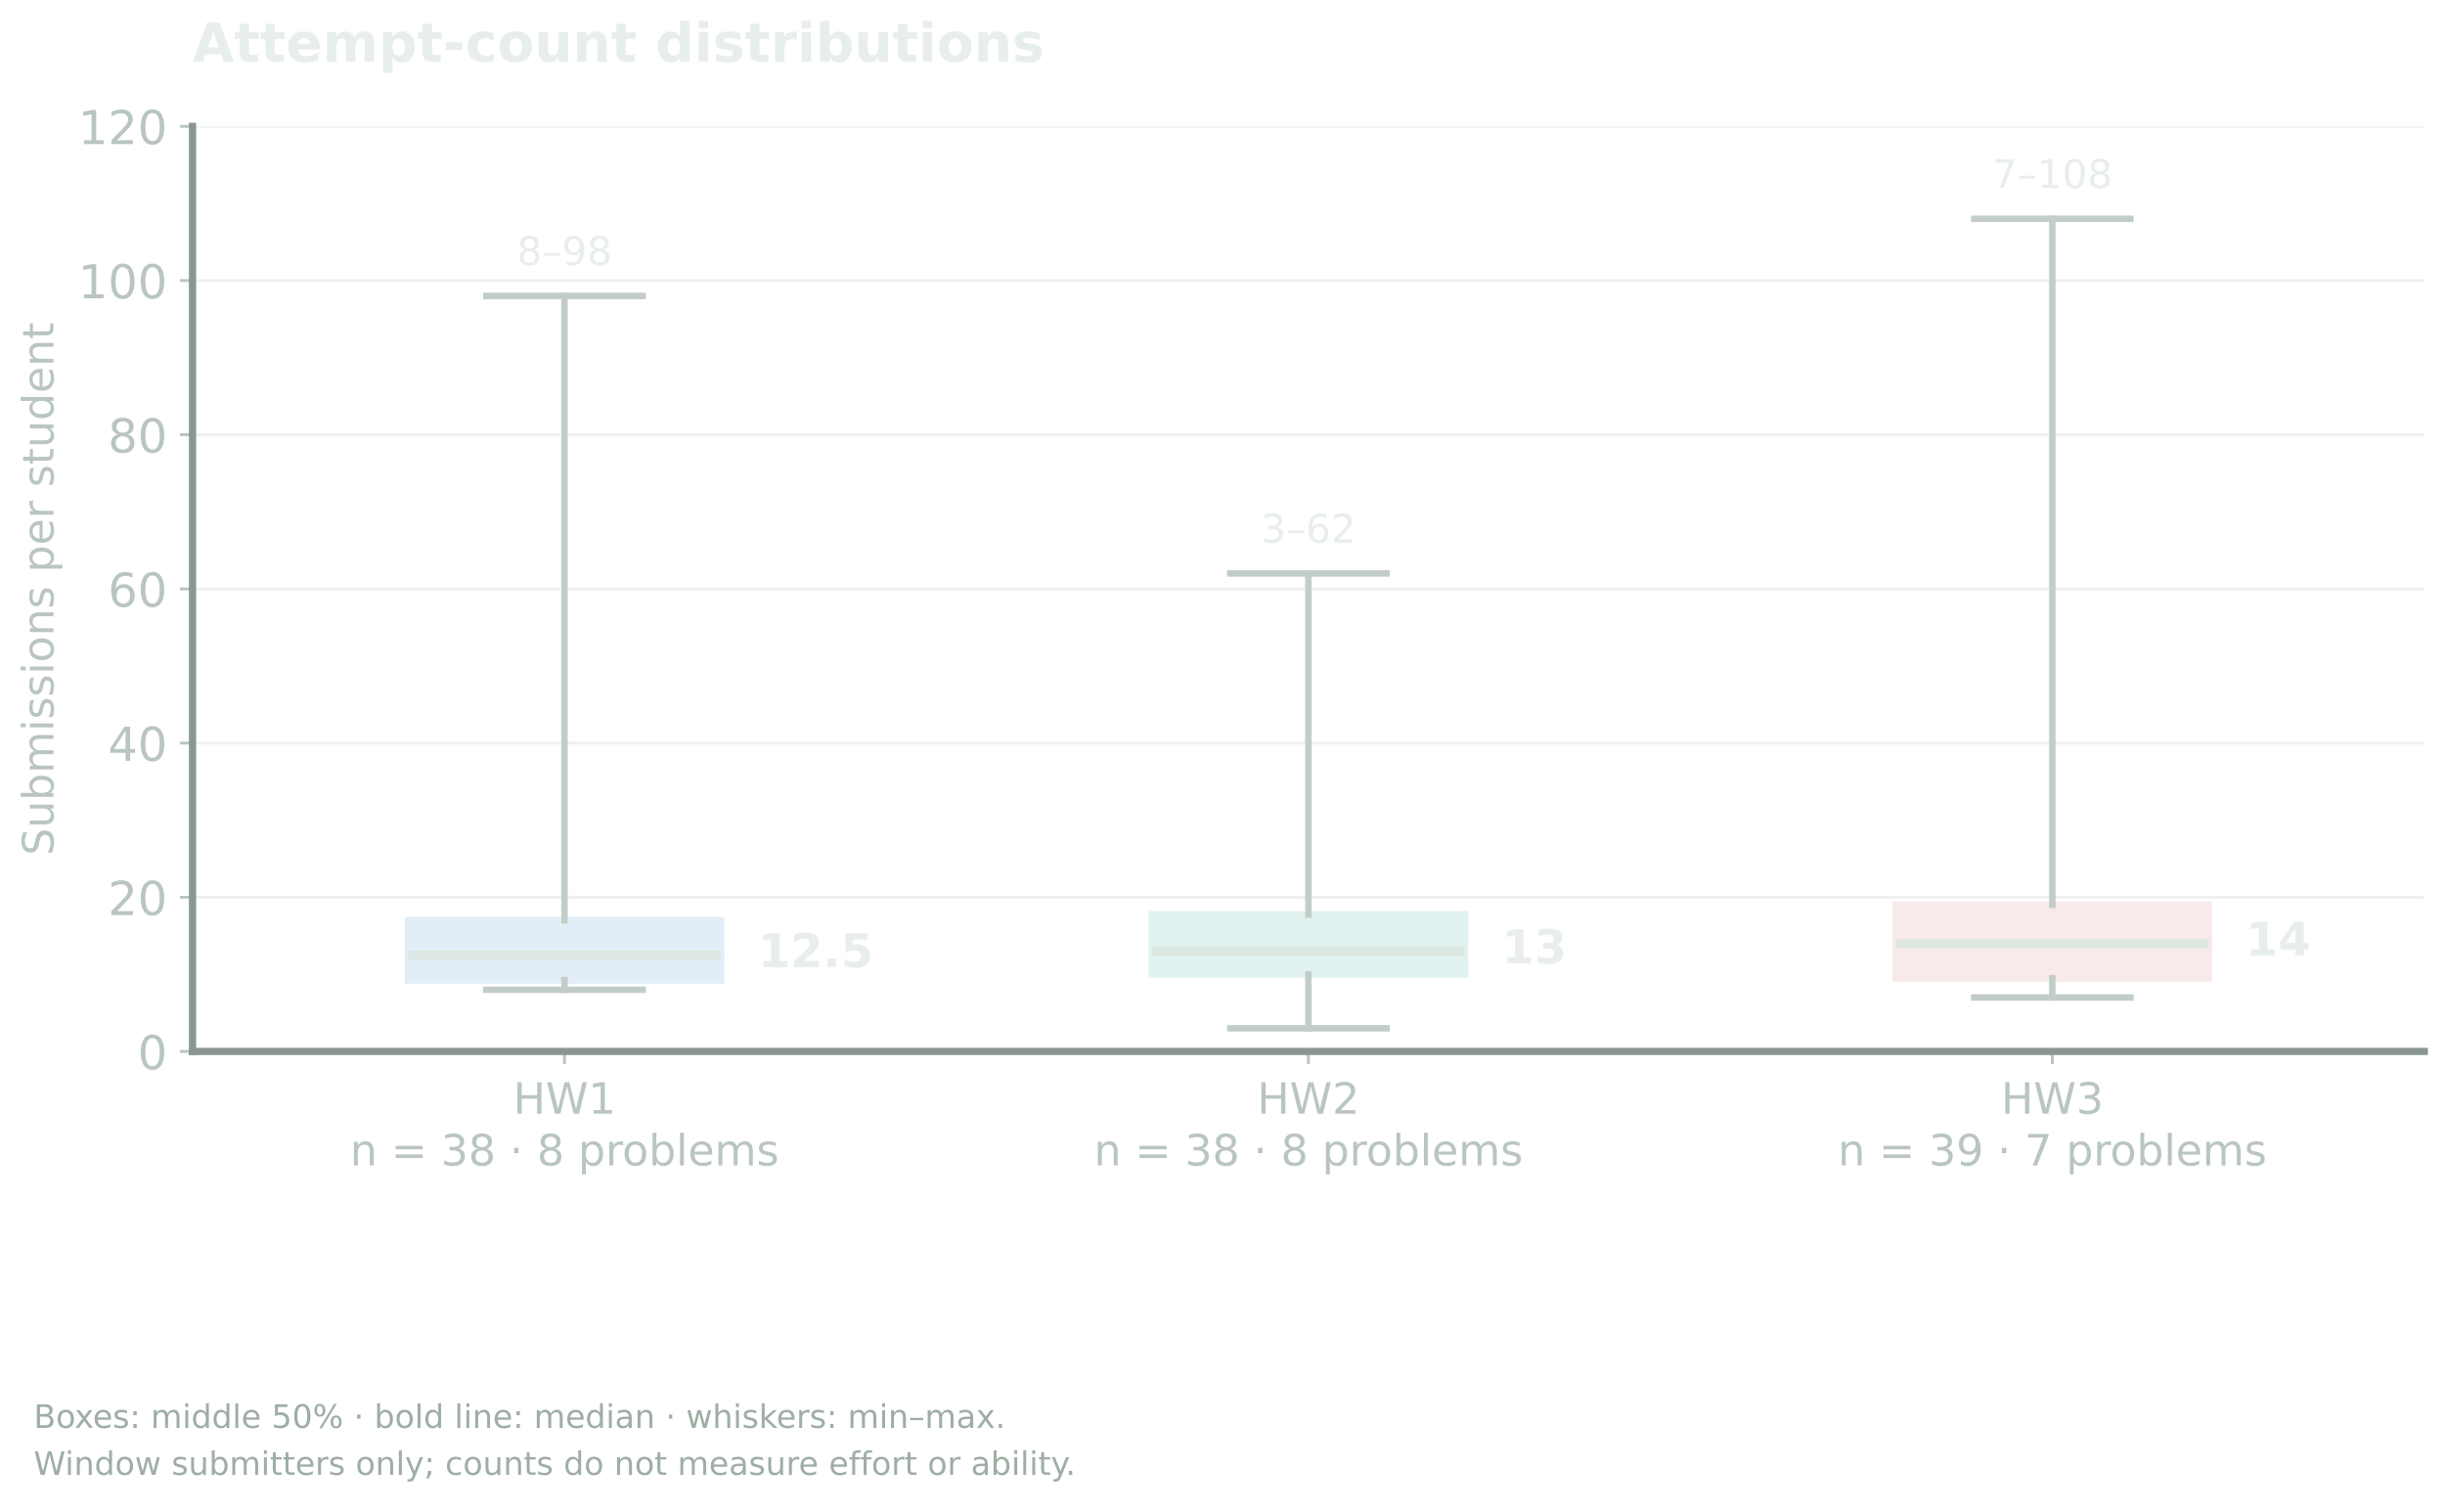
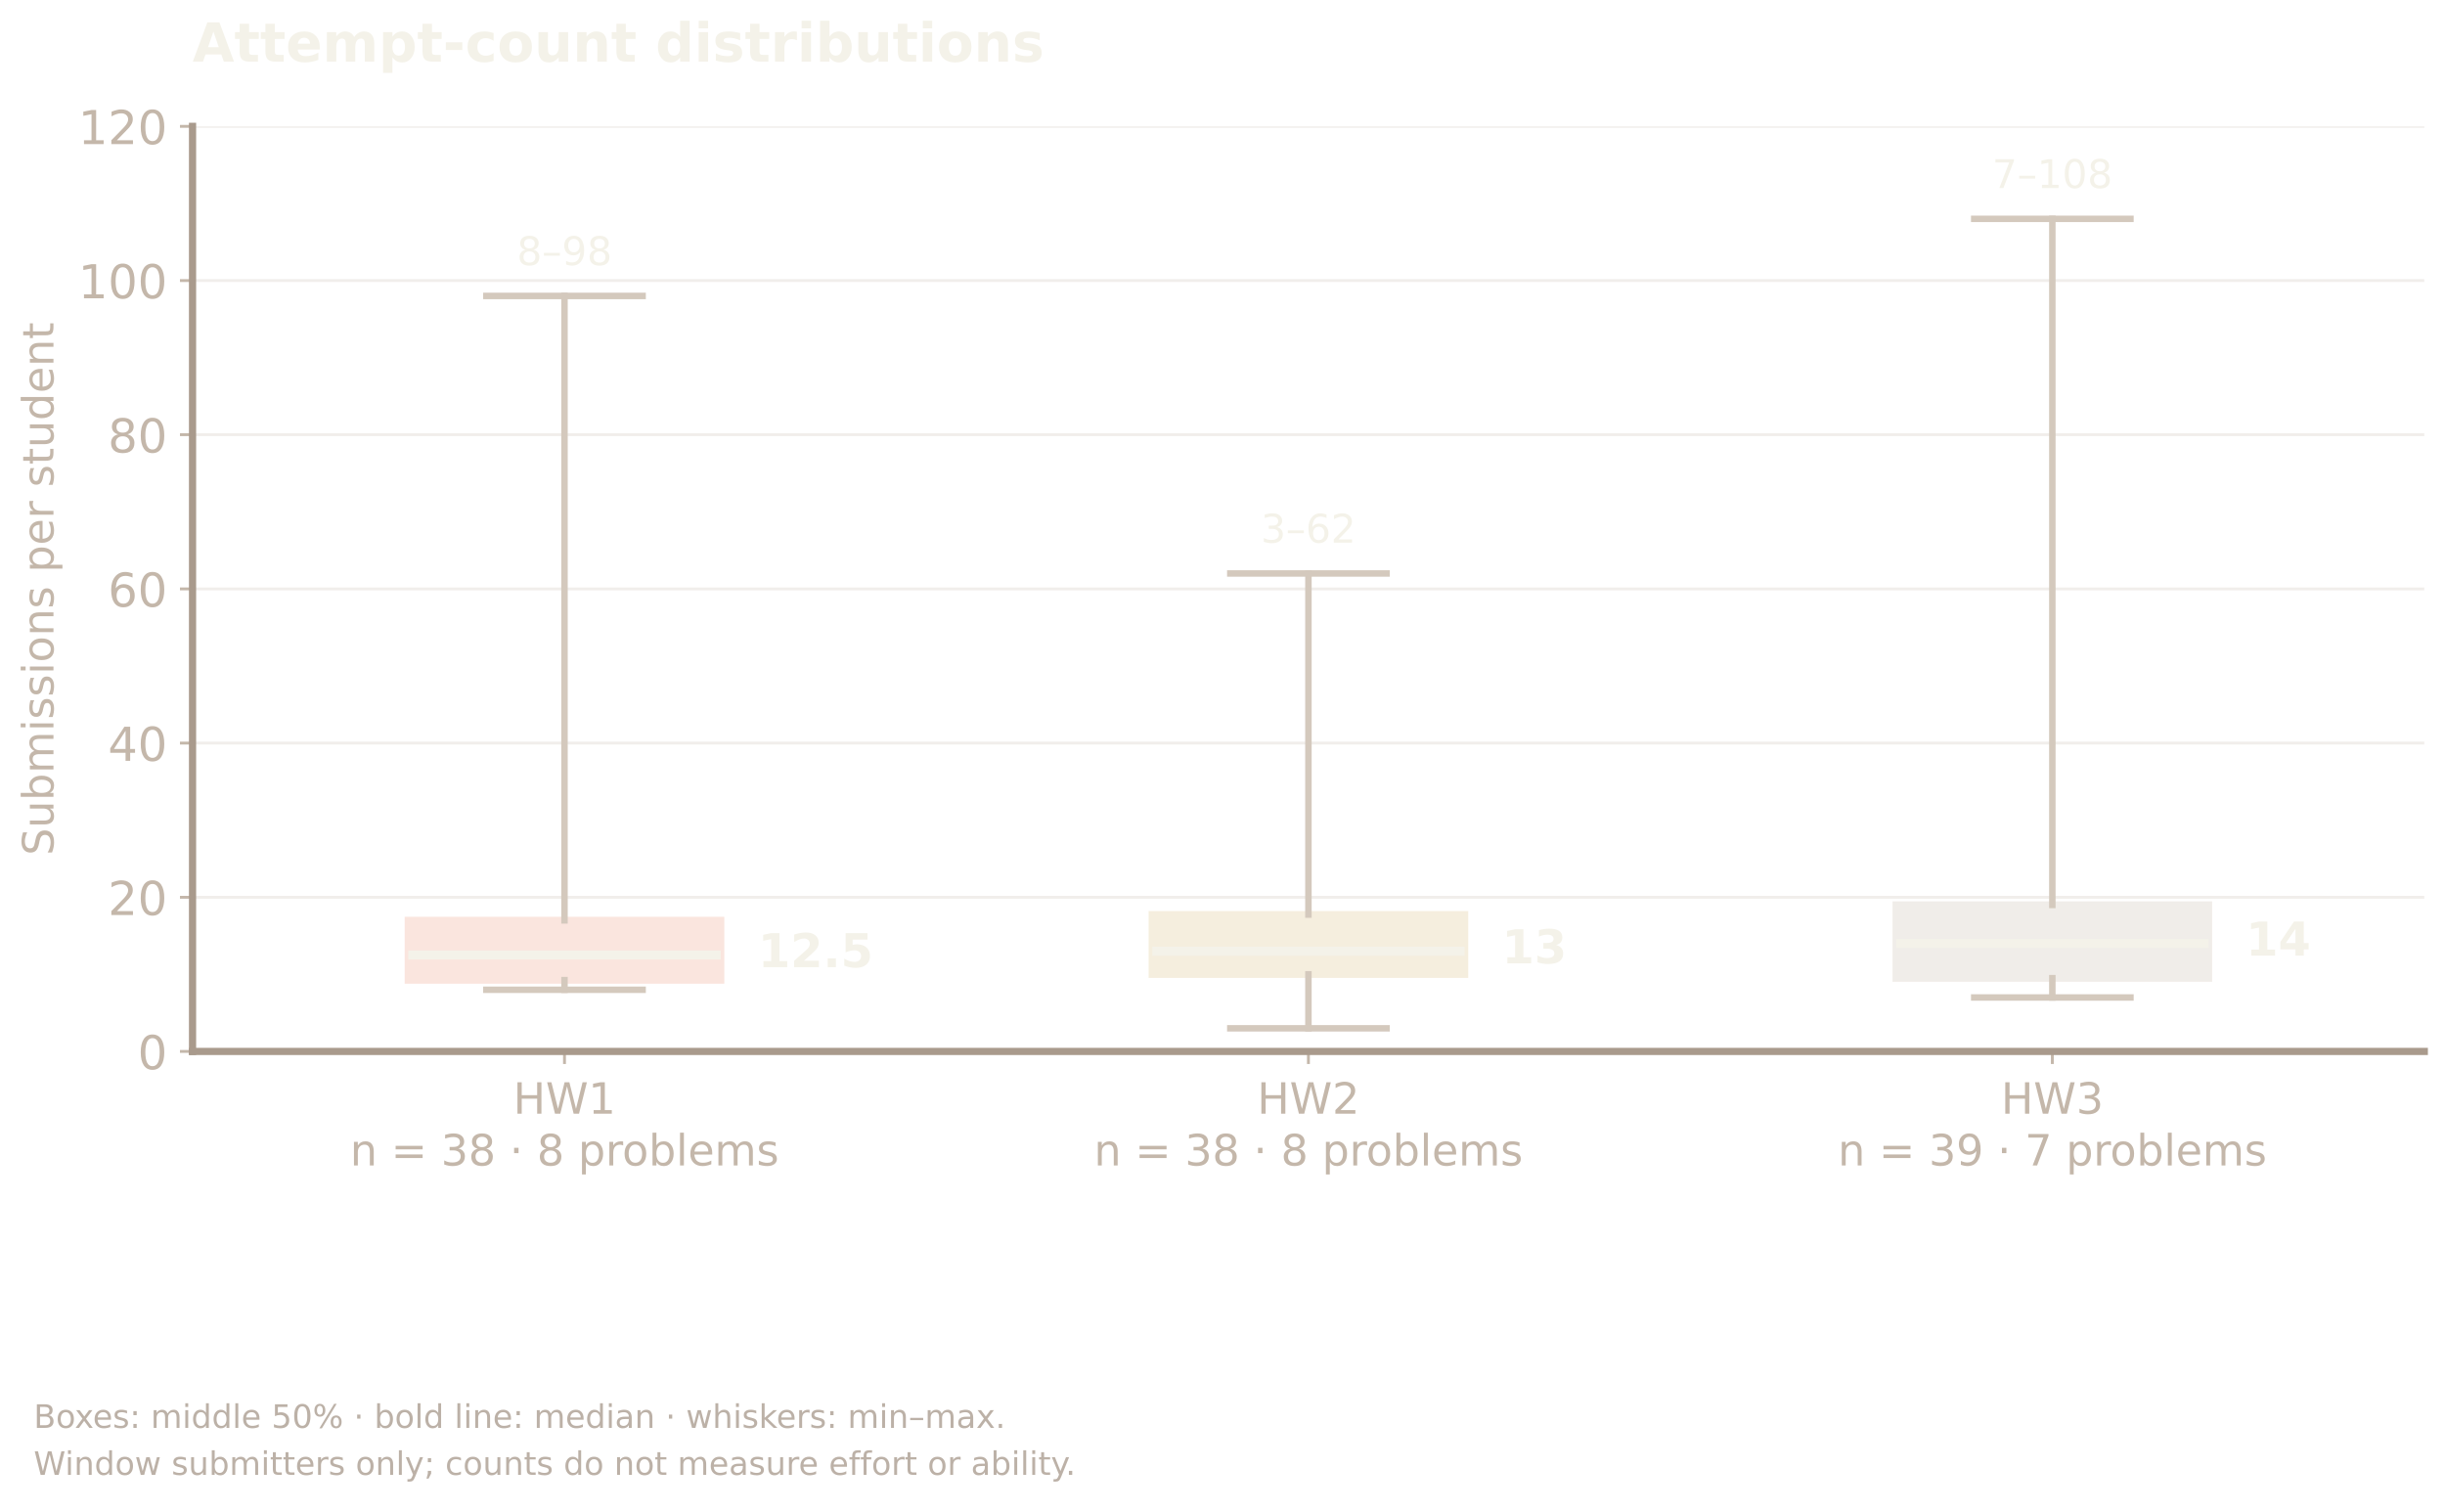
<svg xmlns="http://www.w3.org/2000/svg" xmlns:xlink="http://www.w3.org/1999/xlink" width="680.332pt" height="420.638pt" viewBox="0 0 680.332 420.638" version="1.1">
  <defs>
    <style type="text/css">*{stroke-linejoin: round; stroke-linecap: butt}</style>
  </defs>
  <g id="figure_1">
    <g id="patch_1">
      <path d="M 0 420.638 L 680.332 420.638 L 680.332 0 L 0 0 L 0 420.638 z " style="fill: none" />
    </g>
    <g id="axes_1">
      <g id="patch_2">
        <path d="M 53.575 292.566 L 674.572 292.566 L 674.572 35.158 L 53.575 35.158 L 53.575 292.566 z " style="fill: none" />
      </g>
      <g id="matplotlib.axis_1">
        <g id="xtick_1">
          <g id="line2d_1">
            <defs>
-               <path id="m03c5305c82" d="M 0 0 L 0 3.5 " style="stroke: #b9c5c0; stroke-width: 0.8" />
+               <path id="mb9d640f63a" d="M 0 0 L 0 3.5 " style="stroke: #c4b7aa; stroke-width: 0.8" />
            </defs>
            <g>
-               <use xlink:href="#m03c5305c82" x="157.074" y="292.566" style="fill: #b9c5c0; stroke: #b9c5c0; stroke-width: 0.8" />
+               <use xlink:href="#mb9d640f63a" x="157.074" y="292.566" style="fill: #c4b7aa; stroke: #c4b7aa; stroke-width: 0.8" />
            </g>
          </g>
          <g id="text_1">
-             <text style="font-size: 12px; font-family: 'DejaVu Sans', 'Helvetica', 'Arial', 'Bitstream Vera Sans', 'Computer Modern Sans Serif', 'Lucida Grande', 'Verdana', 'Geneva', 'Lucid', 'Avant Garde', sans-serif; fill: #b9c5c0" transform="translate(142.812 309.8845)">HW1</text>
-             <text style="font-size: 12px; font-family: 'DejaVu Sans', 'Helvetica', 'Arial', 'Bitstream Vera Sans', 'Computer Modern Sans Serif', 'Lucida Grande', 'Verdana', 'Geneva', 'Lucid', 'Avant Garde', sans-serif; fill: #b9c5c0" transform="translate(97.39766 324.2878)">n = 38 · 8 problems</text>
+             <text style="font-size: 12px; font-family: 'DejaVu Sans', 'Helvetica', 'Arial', 'Bitstream Vera Sans', 'Computer Modern Sans Serif', 'Lucida Grande', 'Verdana', 'Geneva', 'Lucid', 'Avant Garde', sans-serif; fill: #c4b7aa" transform="translate(142.812 309.8845)">HW1</text>
+             <text style="font-size: 12px; font-family: 'DejaVu Sans', 'Helvetica', 'Arial', 'Bitstream Vera Sans', 'Computer Modern Sans Serif', 'Lucida Grande', 'Verdana', 'Geneva', 'Lucid', 'Avant Garde', sans-serif; fill: #c4b7aa" transform="translate(97.39766 324.2878)">n = 38 · 8 problems</text>
          </g>
        </g>
        <g id="xtick_2">
          <g id="line2d_2">
            <g>
-               <use xlink:href="#m03c5305c82" x="364.073" y="292.566" style="fill: #b9c5c0; stroke: #b9c5c0; stroke-width: 0.8" />
+               <use xlink:href="#mb9d640f63a" x="364.073" y="292.566" style="fill: #c4b7aa; stroke: #c4b7aa; stroke-width: 0.8" />
            </g>
          </g>
          <g id="text_2">
-             <text style="font-size: 12px; font-family: 'DejaVu Sans', 'Helvetica', 'Arial', 'Bitstream Vera Sans', 'Computer Modern Sans Serif', 'Lucida Grande', 'Verdana', 'Geneva', 'Lucid', 'Avant Garde', sans-serif; fill: #b9c5c0" transform="translate(349.8111 309.8845)">HW2</text>
-             <text style="font-size: 12px; font-family: 'DejaVu Sans', 'Helvetica', 'Arial', 'Bitstream Vera Sans', 'Computer Modern Sans Serif', 'Lucida Grande', 'Verdana', 'Geneva', 'Lucid', 'Avant Garde', sans-serif; fill: #b9c5c0" transform="translate(304.3967 324.2878)">n = 38 · 8 problems</text>
+             <text style="font-size: 12px; font-family: 'DejaVu Sans', 'Helvetica', 'Arial', 'Bitstream Vera Sans', 'Computer Modern Sans Serif', 'Lucida Grande', 'Verdana', 'Geneva', 'Lucid', 'Avant Garde', sans-serif; fill: #c4b7aa" transform="translate(349.8111 309.8845)">HW2</text>
+             <text style="font-size: 12px; font-family: 'DejaVu Sans', 'Helvetica', 'Arial', 'Bitstream Vera Sans', 'Computer Modern Sans Serif', 'Lucida Grande', 'Verdana', 'Geneva', 'Lucid', 'Avant Garde', sans-serif; fill: #c4b7aa" transform="translate(304.3967 324.2878)">n = 38 · 8 problems</text>
          </g>
        </g>
        <g id="xtick_3">
          <g id="line2d_3">
            <g>
-               <use xlink:href="#m03c5305c82" x="571.072" y="292.566" style="fill: #b9c5c0; stroke: #b9c5c0; stroke-width: 0.8" />
+               <use xlink:href="#mb9d640f63a" x="571.072" y="292.566" style="fill: #c4b7aa; stroke: #c4b7aa; stroke-width: 0.8" />
            </g>
          </g>
          <g id="text_3">
-             <text style="font-size: 12px; font-family: 'DejaVu Sans', 'Helvetica', 'Arial', 'Bitstream Vera Sans', 'Computer Modern Sans Serif', 'Lucida Grande', 'Verdana', 'Geneva', 'Lucid', 'Avant Garde', sans-serif; fill: #b9c5c0" transform="translate(556.8102 309.8845)">HW3</text>
-             <text style="font-size: 12px; font-family: 'DejaVu Sans', 'Helvetica', 'Arial', 'Bitstream Vera Sans', 'Computer Modern Sans Serif', 'Lucida Grande', 'Verdana', 'Geneva', 'Lucid', 'Avant Garde', sans-serif; fill: #b9c5c0" transform="translate(511.3958 324.2878)">n = 39 · 7 problems</text>
+             <text style="font-size: 12px; font-family: 'DejaVu Sans', 'Helvetica', 'Arial', 'Bitstream Vera Sans', 'Computer Modern Sans Serif', 'Lucida Grande', 'Verdana', 'Geneva', 'Lucid', 'Avant Garde', sans-serif; fill: #c4b7aa" transform="translate(556.8102 309.8845)">HW3</text>
+             <text style="font-size: 12px; font-family: 'DejaVu Sans', 'Helvetica', 'Arial', 'Bitstream Vera Sans', 'Computer Modern Sans Serif', 'Lucida Grande', 'Verdana', 'Geneva', 'Lucid', 'Avant Garde', sans-serif; fill: #c4b7aa" transform="translate(511.3958 324.2878)">n = 39 · 7 problems</text>
          </g>
        </g>
      </g>
      <g id="matplotlib.axis_2">
        <g id="ytick_1">
          <g id="line2d_4">
-             <path d="M 53.575 292.566 L 674.572 292.566 " clip-path="url(#p41b6bc78ea)" style="fill: none; stroke: #a3b6ac; stroke-opacity: 0.18; stroke-width: 0.8; stroke-linecap: square" />
+             <path d="M 53.575 292.566 L 674.572 292.566 " clip-path="url(#p41b6bc78ea)" style="fill: none; stroke: #b6a594; stroke-opacity: 0.18; stroke-width: 0.8; stroke-linecap: square" />
          </g>
          <g id="line2d_5">
            <defs>
-               <path id="m64cefe67c7" d="M 0 0 L -3.5 0 " style="stroke: #b9c5c0; stroke-width: 0.8" />
+               <path id="m1dc6345754" d="M 0 0 L -3.5 0 " style="stroke: #c4b7aa; stroke-width: 0.8" />
            </defs>
            <g>
-               <use xlink:href="#m64cefe67c7" x="53.575" y="292.566" style="fill: #b9c5c0; stroke: #b9c5c0; stroke-width: 0.8" />
+               <use xlink:href="#m1dc6345754" x="53.575" y="292.566" style="fill: #c4b7aa; stroke: #c4b7aa; stroke-width: 0.8" />
            </g>
          </g>
          <g id="text_4">
-             <text style="font-size: 13px; font-family: 'DejaVu Sans', 'Helvetica', 'Arial', 'Bitstream Vera Sans', 'Computer Modern Sans Serif', 'Lucida Grande', 'Verdana', 'Geneva', 'Lucid', 'Avant Garde', sans-serif; text-anchor: end; fill: #b9c5c0" x="46.575" y="297.505" transform="rotate(-0 46.57469 297.5046)">0</text>
+             <text style="font-size: 13px; font-family: 'DejaVu Sans', 'Helvetica', 'Arial', 'Bitstream Vera Sans', 'Computer Modern Sans Serif', 'Lucida Grande', 'Verdana', 'Geneva', 'Lucid', 'Avant Garde', sans-serif; text-anchor: end; fill: #c4b7aa" x="46.575" y="297.505" transform="rotate(-0 46.57469 297.5046)">0</text>
          </g>
        </g>
        <g id="ytick_2">
          <g id="line2d_6">
-             <path d="M 53.575 249.665 L 674.572 249.665 " clip-path="url(#p41b6bc78ea)" style="fill: none; stroke: #a3b6ac; stroke-opacity: 0.18; stroke-width: 0.8; stroke-linecap: square" />
+             <path d="M 53.575 249.665 L 674.572 249.665 " clip-path="url(#p41b6bc78ea)" style="fill: none; stroke: #b6a594; stroke-opacity: 0.18; stroke-width: 0.8; stroke-linecap: square" />
          </g>
          <g id="line2d_7">
            <g>
-               <use xlink:href="#m64cefe67c7" x="53.575" y="249.665" style="fill: #b9c5c0; stroke: #b9c5c0; stroke-width: 0.8" />
+               <use xlink:href="#m1dc6345754" x="53.575" y="249.665" style="fill: #c4b7aa; stroke: #c4b7aa; stroke-width: 0.8" />
            </g>
          </g>
          <g id="text_5">
-             <text style="font-size: 13px; font-family: 'DejaVu Sans', 'Helvetica', 'Arial', 'Bitstream Vera Sans', 'Computer Modern Sans Serif', 'Lucida Grande', 'Verdana', 'Geneva', 'Lucid', 'Avant Garde', sans-serif; text-anchor: end; fill: #b9c5c0" x="46.575" y="254.603" transform="rotate(-0 46.57469 254.6032)">20</text>
+             <text style="font-size: 13px; font-family: 'DejaVu Sans', 'Helvetica', 'Arial', 'Bitstream Vera Sans', 'Computer Modern Sans Serif', 'Lucida Grande', 'Verdana', 'Geneva', 'Lucid', 'Avant Garde', sans-serif; text-anchor: end; fill: #c4b7aa" x="46.575" y="254.603" transform="rotate(-0 46.57469 254.6032)">20</text>
          </g>
        </g>
        <g id="ytick_3">
          <g id="line2d_8">
-             <path d="M 53.575 206.763 L 674.572 206.763 " clip-path="url(#p41b6bc78ea)" style="fill: none; stroke: #a3b6ac; stroke-opacity: 0.18; stroke-width: 0.8; stroke-linecap: square" />
+             <path d="M 53.575 206.763 L 674.572 206.763 " clip-path="url(#p41b6bc78ea)" style="fill: none; stroke: #b6a594; stroke-opacity: 0.18; stroke-width: 0.8; stroke-linecap: square" />
          </g>
          <g id="line2d_9">
            <g>
-               <use xlink:href="#m64cefe67c7" x="53.575" y="206.763" style="fill: #b9c5c0; stroke: #b9c5c0; stroke-width: 0.8" />
+               <use xlink:href="#m1dc6345754" x="53.575" y="206.763" style="fill: #c4b7aa; stroke: #c4b7aa; stroke-width: 0.8" />
            </g>
          </g>
          <g id="text_6">
-             <text style="font-size: 13px; font-family: 'DejaVu Sans', 'Helvetica', 'Arial', 'Bitstream Vera Sans', 'Computer Modern Sans Serif', 'Lucida Grande', 'Verdana', 'Geneva', 'Lucid', 'Avant Garde', sans-serif; text-anchor: end; fill: #b9c5c0" x="46.575" y="211.702" transform="rotate(-0 46.57469 211.7018)">40</text>
+             <text style="font-size: 13px; font-family: 'DejaVu Sans', 'Helvetica', 'Arial', 'Bitstream Vera Sans', 'Computer Modern Sans Serif', 'Lucida Grande', 'Verdana', 'Geneva', 'Lucid', 'Avant Garde', sans-serif; text-anchor: end; fill: #c4b7aa" x="46.575" y="211.702" transform="rotate(-0 46.57469 211.7018)">40</text>
          </g>
        </g>
        <g id="ytick_4">
          <g id="line2d_10">
-             <path d="M 53.575 163.862 L 674.572 163.862 " clip-path="url(#p41b6bc78ea)" style="fill: none; stroke: #a3b6ac; stroke-opacity: 0.18; stroke-width: 0.8; stroke-linecap: square" />
+             <path d="M 53.575 163.862 L 674.572 163.862 " clip-path="url(#p41b6bc78ea)" style="fill: none; stroke: #b6a594; stroke-opacity: 0.18; stroke-width: 0.8; stroke-linecap: square" />
          </g>
          <g id="line2d_11">
            <g>
-               <use xlink:href="#m64cefe67c7" x="53.575" y="163.862" style="fill: #b9c5c0; stroke: #b9c5c0; stroke-width: 0.8" />
+               <use xlink:href="#m1dc6345754" x="53.575" y="163.862" style="fill: #c4b7aa; stroke: #c4b7aa; stroke-width: 0.8" />
            </g>
          </g>
          <g id="text_7">
-             <text style="font-size: 13px; font-family: 'DejaVu Sans', 'Helvetica', 'Arial', 'Bitstream Vera Sans', 'Computer Modern Sans Serif', 'Lucida Grande', 'Verdana', 'Geneva', 'Lucid', 'Avant Garde', sans-serif; text-anchor: end; fill: #b9c5c0" x="46.575" y="168.8" transform="rotate(-0 46.57469 168.8004)">60</text>
+             <text style="font-size: 13px; font-family: 'DejaVu Sans', 'Helvetica', 'Arial', 'Bitstream Vera Sans', 'Computer Modern Sans Serif', 'Lucida Grande', 'Verdana', 'Geneva', 'Lucid', 'Avant Garde', sans-serif; text-anchor: end; fill: #c4b7aa" x="46.575" y="168.8" transform="rotate(-0 46.57469 168.8004)">60</text>
          </g>
        </g>
        <g id="ytick_5">
          <g id="line2d_12">
-             <path d="M 53.575 120.96 L 674.572 120.96 " clip-path="url(#p41b6bc78ea)" style="fill: none; stroke: #a3b6ac; stroke-opacity: 0.18; stroke-width: 0.8; stroke-linecap: square" />
+             <path d="M 53.575 120.96 L 674.572 120.96 " clip-path="url(#p41b6bc78ea)" style="fill: none; stroke: #b6a594; stroke-opacity: 0.18; stroke-width: 0.8; stroke-linecap: square" />
          </g>
          <g id="line2d_13">
            <g>
-               <use xlink:href="#m64cefe67c7" x="53.575" y="120.96" style="fill: #b9c5c0; stroke: #b9c5c0; stroke-width: 0.8" />
+               <use xlink:href="#m1dc6345754" x="53.575" y="120.96" style="fill: #c4b7aa; stroke: #c4b7aa; stroke-width: 0.8" />
            </g>
          </g>
          <g id="text_8">
-             <text style="font-size: 13px; font-family: 'DejaVu Sans', 'Helvetica', 'Arial', 'Bitstream Vera Sans', 'Computer Modern Sans Serif', 'Lucida Grande', 'Verdana', 'Geneva', 'Lucid', 'Avant Garde', sans-serif; text-anchor: end; fill: #b9c5c0" x="46.575" y="125.899" transform="rotate(-0 46.57469 125.899)">80</text>
+             <text style="font-size: 13px; font-family: 'DejaVu Sans', 'Helvetica', 'Arial', 'Bitstream Vera Sans', 'Computer Modern Sans Serif', 'Lucida Grande', 'Verdana', 'Geneva', 'Lucid', 'Avant Garde', sans-serif; text-anchor: end; fill: #c4b7aa" x="46.575" y="125.899" transform="rotate(-0 46.57469 125.899)">80</text>
          </g>
        </g>
        <g id="ytick_6">
          <g id="line2d_14">
-             <path d="M 53.575 78.059 L 674.572 78.059 " clip-path="url(#p41b6bc78ea)" style="fill: none; stroke: #a3b6ac; stroke-opacity: 0.18; stroke-width: 0.8; stroke-linecap: square" />
+             <path d="M 53.575 78.059 L 674.572 78.059 " clip-path="url(#p41b6bc78ea)" style="fill: none; stroke: #b6a594; stroke-opacity: 0.18; stroke-width: 0.8; stroke-linecap: square" />
          </g>
          <g id="line2d_15">
            <g>
-               <use xlink:href="#m64cefe67c7" x="53.575" y="78.059" style="fill: #b9c5c0; stroke: #b9c5c0; stroke-width: 0.8" />
+               <use xlink:href="#m1dc6345754" x="53.575" y="78.059" style="fill: #c4b7aa; stroke: #c4b7aa; stroke-width: 0.8" />
            </g>
          </g>
          <g id="text_9">
-             <text style="font-size: 13px; font-family: 'DejaVu Sans', 'Helvetica', 'Arial', 'Bitstream Vera Sans', 'Computer Modern Sans Serif', 'Lucida Grande', 'Verdana', 'Geneva', 'Lucid', 'Avant Garde', sans-serif; text-anchor: end; fill: #b9c5c0" x="46.575" y="82.998" transform="rotate(-0 46.57469 82.99755)">100</text>
+             <text style="font-size: 13px; font-family: 'DejaVu Sans', 'Helvetica', 'Arial', 'Bitstream Vera Sans', 'Computer Modern Sans Serif', 'Lucida Grande', 'Verdana', 'Geneva', 'Lucid', 'Avant Garde', sans-serif; text-anchor: end; fill: #c4b7aa" x="46.575" y="82.998" transform="rotate(-0 46.57469 82.99755)">100</text>
          </g>
        </g>
        <g id="ytick_7">
          <g id="line2d_16">
-             <path d="M 53.575 35.158 L 674.572 35.158 " clip-path="url(#p41b6bc78ea)" style="fill: none; stroke: #a3b6ac; stroke-opacity: 0.18; stroke-width: 0.8; stroke-linecap: square" />
+             <path d="M 53.575 35.158 L 674.572 35.158 " clip-path="url(#p41b6bc78ea)" style="fill: none; stroke: #b6a594; stroke-opacity: 0.18; stroke-width: 0.8; stroke-linecap: square" />
          </g>
          <g id="line2d_17">
            <g>
-               <use xlink:href="#m64cefe67c7" x="53.575" y="35.158" style="fill: #b9c5c0; stroke: #b9c5c0; stroke-width: 0.8" />
+               <use xlink:href="#m1dc6345754" x="53.575" y="35.158" style="fill: #c4b7aa; stroke: #c4b7aa; stroke-width: 0.8" />
            </g>
          </g>
          <g id="text_10">
-             <text style="font-size: 13px; font-family: 'DejaVu Sans', 'Helvetica', 'Arial', 'Bitstream Vera Sans', 'Computer Modern Sans Serif', 'Lucida Grande', 'Verdana', 'Geneva', 'Lucid', 'Avant Garde', sans-serif; text-anchor: end; fill: #b9c5c0" x="46.575" y="40.096" transform="rotate(-0 46.57469 40.09613)">120</text>
+             <text style="font-size: 13px; font-family: 'DejaVu Sans', 'Helvetica', 'Arial', 'Bitstream Vera Sans', 'Computer Modern Sans Serif', 'Lucida Grande', 'Verdana', 'Geneva', 'Lucid', 'Avant Garde', sans-serif; text-anchor: end; fill: #c4b7aa" x="46.575" y="40.096" transform="rotate(-0 46.57469 40.09613)">120</text>
          </g>
        </g>
        <g id="text_11">
-           <text style="font-size: 12px; font-family: 'DejaVu Sans', 'Helvetica', 'Arial', 'Bitstream Vera Sans', 'Computer Modern Sans Serif', 'Lucida Grande', 'Verdana', 'Geneva', 'Lucid', 'Avant Garde', sans-serif; text-anchor: middle; fill: #b9c5c0" x="14.878" y="163.862" transform="rotate(-90 14.87813 163.8619)">Submissions per student</text>
+           <text style="font-size: 12px; font-family: 'DejaVu Sans', 'Helvetica', 'Arial', 'Bitstream Vera Sans', 'Computer Modern Sans Serif', 'Lucida Grande', 'Verdana', 'Geneva', 'Lucid', 'Avant Garde', sans-serif; text-anchor: middle; fill: #c4b7aa" x="14.878" y="163.862" transform="rotate(-90 14.87813 163.8619)">Submissions per student</text>
        </g>
      </g>
      <g id="patch_3">
-         <path d="M 113.604 272.724 L 200.544 272.724 L 200.544 256.1 L 113.604 256.1 L 113.604 272.724 z " clip-path="url(#p41b6bc78ea)" style="fill: #8bb9df; opacity: 0.25; stroke: #8bb9df; stroke-width: 2; stroke-linejoin: miter" />
+         <path d="M 113.604 272.724 L 200.544 272.724 L 200.544 256.1 L 113.604 256.1 L 113.604 272.724 z " clip-path="url(#p41b6bc78ea)" style="fill: #ed977b; opacity: 0.25; stroke: #ed977b; stroke-width: 2; stroke-linejoin: miter" />
      </g>
      <g id="line2d_18">
-         <path d="M 157.074 272.724 L 157.074 275.406 " clip-path="url(#p41b6bc78ea)" style="fill: none; stroke: #c2cdc8; stroke-width: 1.8; stroke-linecap: square" />
+         <path d="M 157.074 272.724 L 157.074 275.406 " clip-path="url(#p41b6bc78ea)" style="fill: none; stroke: #d4c9bd; stroke-width: 1.8; stroke-linecap: square" />
      </g>
      <g id="line2d_19">
-         <path d="M 157.074 256.1 L 157.074 82.349 " clip-path="url(#p41b6bc78ea)" style="fill: none; stroke: #c2cdc8; stroke-width: 1.8; stroke-linecap: square" />
+         <path d="M 157.074 256.1 L 157.074 82.349 " clip-path="url(#p41b6bc78ea)" style="fill: none; stroke: #d4c9bd; stroke-width: 1.8; stroke-linecap: square" />
      </g>
      <g id="line2d_20">
-         <path d="M 135.339 275.406 L 178.809 275.406 " clip-path="url(#p41b6bc78ea)" style="fill: none; stroke: #c2cdc8; stroke-width: 1.8; stroke-linecap: square" />
+         <path d="M 135.339 275.406 L 178.809 275.406 " clip-path="url(#p41b6bc78ea)" style="fill: none; stroke: #d4c9bd; stroke-width: 1.8; stroke-linecap: square" />
      </g>
      <g id="line2d_21">
-         <path d="M 135.339 82.349 L 178.809 82.349 " clip-path="url(#p41b6bc78ea)" style="fill: none; stroke: #c2cdc8; stroke-width: 1.8; stroke-linecap: square" />
+         <path d="M 135.339 82.349 L 178.809 82.349 " clip-path="url(#p41b6bc78ea)" style="fill: none; stroke: #d4c9bd; stroke-width: 1.8; stroke-linecap: square" />
      </g>
      <g id="patch_4">
-         <path d="M 320.603 271.115 L 407.543 271.115 L 407.543 254.491 L 320.603 254.491 L 320.603 271.115 z " clip-path="url(#p41b6bc78ea)" style="fill: #8ccac2; opacity: 0.25; stroke: #8ccac2; stroke-width: 2; stroke-linejoin: miter" />
+         <path d="M 320.603 271.115 L 407.543 271.115 L 407.543 254.491 L 320.603 254.491 L 320.603 271.115 z " clip-path="url(#p41b6bc78ea)" style="fill: #d9bc7d; opacity: 0.25; stroke: #d9bc7d; stroke-width: 2; stroke-linejoin: miter" />
      </g>
      <g id="line2d_22">
-         <path d="M 364.073 271.115 L 364.073 286.131 " clip-path="url(#p41b6bc78ea)" style="fill: none; stroke: #c2cdc8; stroke-width: 1.8; stroke-linecap: square" />
+         <path d="M 364.073 271.115 L 364.073 286.131 " clip-path="url(#p41b6bc78ea)" style="fill: none; stroke: #d4c9bd; stroke-width: 1.8; stroke-linecap: square" />
      </g>
      <g id="line2d_23">
-         <path d="M 364.073 254.491 L 364.073 159.572 " clip-path="url(#p41b6bc78ea)" style="fill: none; stroke: #c2cdc8; stroke-width: 1.8; stroke-linecap: square" />
+         <path d="M 364.073 254.491 L 364.073 159.572 " clip-path="url(#p41b6bc78ea)" style="fill: none; stroke: #d4c9bd; stroke-width: 1.8; stroke-linecap: square" />
      </g>
      <g id="line2d_24">
-         <path d="M 342.338 286.131 L 385.808 286.131 " clip-path="url(#p41b6bc78ea)" style="fill: none; stroke: #c2cdc8; stroke-width: 1.8; stroke-linecap: square" />
+         <path d="M 342.338 286.131 L 385.808 286.131 " clip-path="url(#p41b6bc78ea)" style="fill: none; stroke: #d4c9bd; stroke-width: 1.8; stroke-linecap: square" />
      </g>
      <g id="line2d_25">
-         <path d="M 342.338 159.572 L 385.808 159.572 " clip-path="url(#p41b6bc78ea)" style="fill: none; stroke: #c2cdc8; stroke-width: 1.8; stroke-linecap: square" />
+         <path d="M 342.338 159.572 L 385.808 159.572 " clip-path="url(#p41b6bc78ea)" style="fill: none; stroke: #d4c9bd; stroke-width: 1.8; stroke-linecap: square" />
      </g>
      <g id="patch_5">
-         <path d="M 527.603 272.188 L 614.542 272.188 L 614.542 251.81 L 527.603 251.81 L 527.603 272.188 z " clip-path="url(#p41b6bc78ea)" style="fill: #deaaa4; opacity: 0.25; stroke: #deaaa4; stroke-width: 2; stroke-linejoin: miter" />
+         <path d="M 527.603 272.188 L 614.542 272.188 L 614.542 251.81 L 527.603 251.81 L 527.603 272.188 z " clip-path="url(#p41b6bc78ea)" style="fill: #c5b6a7; opacity: 0.25; stroke: #c5b6a7; stroke-width: 2; stroke-linejoin: miter" />
      </g>
      <g id="line2d_26">
-         <path d="M 571.072 272.188 L 571.072 277.551 " clip-path="url(#p41b6bc78ea)" style="fill: none; stroke: #c2cdc8; stroke-width: 1.8; stroke-linecap: square" />
+         <path d="M 571.072 272.188 L 571.072 277.551 " clip-path="url(#p41b6bc78ea)" style="fill: none; stroke: #d4c9bd; stroke-width: 1.8; stroke-linecap: square" />
      </g>
      <g id="line2d_27">
-         <path d="M 571.072 251.81 L 571.072 60.899 " clip-path="url(#p41b6bc78ea)" style="fill: none; stroke: #c2cdc8; stroke-width: 1.8; stroke-linecap: square" />
+         <path d="M 571.072 251.81 L 571.072 60.899 " clip-path="url(#p41b6bc78ea)" style="fill: none; stroke: #d4c9bd; stroke-width: 1.8; stroke-linecap: square" />
      </g>
      <g id="line2d_28">
-         <path d="M 549.337 277.551 L 592.807 277.551 " clip-path="url(#p41b6bc78ea)" style="fill: none; stroke: #c2cdc8; stroke-width: 1.8; stroke-linecap: square" />
+         <path d="M 549.337 277.551 L 592.807 277.551 " clip-path="url(#p41b6bc78ea)" style="fill: none; stroke: #d4c9bd; stroke-width: 1.8; stroke-linecap: square" />
      </g>
      <g id="line2d_29">
-         <path d="M 549.337 60.899 L 592.807 60.899 " clip-path="url(#p41b6bc78ea)" style="fill: none; stroke: #c2cdc8; stroke-width: 1.8; stroke-linecap: square" />
+         <path d="M 549.337 60.899 L 592.807 60.899 " clip-path="url(#p41b6bc78ea)" style="fill: none; stroke: #d4c9bd; stroke-width: 1.8; stroke-linecap: square" />
      </g>
      <g id="line2d_30">
-         <path d="M 113.604 265.753 L 200.544 265.753 " clip-path="url(#p41b6bc78ea)" style="fill: none; stroke: #dce7e1; stroke-width: 2.5" />
+         <path d="M 113.604 265.753 L 200.544 265.753 " clip-path="url(#p41b6bc78ea)" style="fill: none; stroke: #f4f2e9; stroke-width: 2.5" />
      </g>
      <g id="line2d_31">
-         <path d="M 320.603 264.68 L 407.543 264.68 " clip-path="url(#p41b6bc78ea)" style="fill: none; stroke: #dce7e1; stroke-width: 2.5" />
+         <path d="M 320.603 264.68 L 407.543 264.68 " clip-path="url(#p41b6bc78ea)" style="fill: none; stroke: #f4f2e9; stroke-width: 2.5" />
      </g>
      <g id="line2d_32">
-         <path d="M 527.603 262.535 L 614.542 262.535 " clip-path="url(#p41b6bc78ea)" style="fill: none; stroke: #dce7e1; stroke-width: 2.5" />
+         <path d="M 527.603 262.535 L 614.542 262.535 " clip-path="url(#p41b6bc78ea)" style="fill: none; stroke: #f4f2e9; stroke-width: 2.5" />
      </g>
      <g id="patch_6">
-         <path d="M 53.575 292.566 L 53.575 35.158 " style="fill: none; stroke: #8a9690; stroke-width: 2; stroke-linejoin: miter; stroke-linecap: square" />
+         <path d="M 53.575 292.566 L 53.575 35.158 " style="fill: none; stroke: #a99a8c; stroke-width: 2; stroke-linejoin: miter; stroke-linecap: square" />
      </g>
      <g id="patch_7">
-         <path d="M 53.575 292.566 L 674.572 292.566 " style="fill: none; stroke: #8a9690; stroke-width: 2; stroke-linejoin: miter; stroke-linecap: square" />
+         <path d="M 53.575 292.566 L 674.572 292.566 " style="fill: none; stroke: #a99a8c; stroke-width: 2; stroke-linejoin: miter; stroke-linecap: square" />
      </g>
      <g id="text_12">
-         <text style="font-weight: 700; font-size: 13px; font-family: 'DejaVu Sans', 'Helvetica', 'Arial', 'Bitstream Vera Sans', 'Computer Modern Sans Serif', 'Lucida Grande', 'Verdana', 'Geneva', 'Lucid', 'Avant Garde', sans-serif; text-anchor: start; fill: #e8eeeb" x="210.894" y="269.13" transform="rotate(-0 210.894 269.1297)">12.5</text>
+         <text style="font-weight: 700; font-size: 13px; font-family: 'DejaVu Sans', 'Helvetica', 'Arial', 'Bitstream Vera Sans', 'Computer Modern Sans Serif', 'Lucida Grande', 'Verdana', 'Geneva', 'Lucid', 'Avant Garde', sans-serif; text-anchor: start; fill: #f4f2e9" x="210.894" y="269.13" transform="rotate(-0 210.894 269.1297)">12.5</text>
      </g>
      <g id="text_13">
-         <text style="font-size: 11px; font-family: 'DejaVu Sans', 'Helvetica', 'Arial', 'Bitstream Vera Sans', 'Computer Modern Sans Serif', 'Lucida Grande', 'Verdana', 'Geneva', 'Lucid', 'Avant Garde', sans-serif; text-anchor: middle; fill: #e8eeeb" x="157.074" y="73.769" transform="rotate(-0 157.0742 73.76893)">8–98</text>
+         <text style="font-size: 11px; font-family: 'DejaVu Sans', 'Helvetica', 'Arial', 'Bitstream Vera Sans', 'Computer Modern Sans Serif', 'Lucida Grande', 'Verdana', 'Geneva', 'Lucid', 'Avant Garde', sans-serif; text-anchor: middle; fill: #f4f2e9" x="157.074" y="73.769" transform="rotate(-0 157.0742 73.76893)">8–98</text>
      </g>
      <g id="text_14">
-         <text style="font-weight: 700; font-size: 13px; font-family: 'DejaVu Sans', 'Helvetica', 'Arial', 'Bitstream Vera Sans', 'Computer Modern Sans Serif', 'Lucida Grande', 'Verdana', 'Geneva', 'Lucid', 'Avant Garde', sans-serif; text-anchor: start; fill: #e8eeeb" x="417.893" y="268.057" transform="rotate(-0 417.893 268.0572)">13</text>
+         <text style="font-weight: 700; font-size: 13px; font-family: 'DejaVu Sans', 'Helvetica', 'Arial', 'Bitstream Vera Sans', 'Computer Modern Sans Serif', 'Lucida Grande', 'Verdana', 'Geneva', 'Lucid', 'Avant Garde', sans-serif; text-anchor: start; fill: #f4f2e9" x="417.893" y="268.057" transform="rotate(-0 417.893 268.0572)">13</text>
      </g>
      <g id="text_15">
-         <text style="font-size: 11px; font-family: 'DejaVu Sans', 'Helvetica', 'Arial', 'Bitstream Vera Sans', 'Computer Modern Sans Serif', 'Lucida Grande', 'Verdana', 'Geneva', 'Lucid', 'Avant Garde', sans-serif; text-anchor: middle; fill: #e8eeeb" x="364.073" y="150.991" transform="rotate(-0 364.0733 150.9915)">3–62</text>
+         <text style="font-size: 11px; font-family: 'DejaVu Sans', 'Helvetica', 'Arial', 'Bitstream Vera Sans', 'Computer Modern Sans Serif', 'Lucida Grande', 'Verdana', 'Geneva', 'Lucid', 'Avant Garde', sans-serif; text-anchor: middle; fill: #f4f2e9" x="364.073" y="150.991" transform="rotate(-0 364.0733 150.9915)">3–62</text>
      </g>
      <g id="text_16">
-         <text style="font-weight: 700; font-size: 13px; font-family: 'DejaVu Sans', 'Helvetica', 'Arial', 'Bitstream Vera Sans', 'Computer Modern Sans Serif', 'Lucida Grande', 'Verdana', 'Geneva', 'Lucid', 'Avant Garde', sans-serif; text-anchor: start; fill: #e8eeeb" x="624.892" y="265.912" transform="rotate(-0 624.8921 265.9121)">14</text>
+         <text style="font-weight: 700; font-size: 13px; font-family: 'DejaVu Sans', 'Helvetica', 'Arial', 'Bitstream Vera Sans', 'Computer Modern Sans Serif', 'Lucida Grande', 'Verdana', 'Geneva', 'Lucid', 'Avant Garde', sans-serif; text-anchor: start; fill: #f4f2e9" x="624.892" y="265.912" transform="rotate(-0 624.8921 265.9121)">14</text>
      </g>
      <g id="text_17">
-         <text style="font-size: 11px; font-family: 'DejaVu Sans', 'Helvetica', 'Arial', 'Bitstream Vera Sans', 'Computer Modern Sans Serif', 'Lucida Grande', 'Verdana', 'Geneva', 'Lucid', 'Avant Garde', sans-serif; text-anchor: middle; fill: #e8eeeb" x="571.072" y="52.318" transform="rotate(-0 571.0723 52.31822)">7–108</text>
+         <text style="font-size: 11px; font-family: 'DejaVu Sans', 'Helvetica', 'Arial', 'Bitstream Vera Sans', 'Computer Modern Sans Serif', 'Lucida Grande', 'Verdana', 'Geneva', 'Lucid', 'Avant Garde', sans-serif; text-anchor: middle; fill: #f4f2e9" x="571.072" y="52.318" transform="rotate(-0 571.0723 52.31822)">7–108</text>
      </g>
      <g id="text_18">
-         <text style="font-weight: 700; font-size: 15px; font-family: 'DejaVu Sans', 'Helvetica', 'Arial', 'Bitstream Vera Sans', 'Computer Modern Sans Serif', 'Lucida Grande', 'Verdana', 'Geneva', 'Lucid', 'Avant Garde', sans-serif; text-anchor: start; fill: #e8eeeb" x="53.575" y="17.158" transform="rotate(-0 53.57469 17.15766)">Attempt-count distributions</text>
+         <text style="font-weight: 700; font-size: 15px; font-family: 'DejaVu Sans', 'Helvetica', 'Arial', 'Bitstream Vera Sans', 'Computer Modern Sans Serif', 'Lucida Grande', 'Verdana', 'Geneva', 'Lucid', 'Avant Garde', sans-serif; text-anchor: start; fill: #f4f2e9" x="53.575" y="17.158" transform="rotate(-0 53.57469 17.15766)">Attempt-count distributions</text>
      </g>
    </g>
    <g id="text_19">
-       <text style="font-size: 9px; font-family: 'DejaVu Sans', 'Helvetica', 'Arial', 'Bitstream Vera Sans', 'Computer Modern Sans Serif', 'Lucida Grande', 'Verdana', 'Geneva', 'Lucid', 'Avant Garde', sans-serif; fill: #9eaea4" transform="translate(9.371875 397.308)">Boxes: middle 50% · bold line: median · whiskers: min–max.</text>
-       <text style="font-size: 9px; font-family: 'DejaVu Sans', 'Helvetica', 'Arial', 'Bitstream Vera Sans', 'Computer Modern Sans Serif', 'Lucida Grande', 'Verdana', 'Geneva', 'Lucid', 'Avant Garde', sans-serif; fill: #9eaea4" transform="translate(9.371875 410.3861)">Window submitters only; counts do not measure effort or ability.</text>
+       <text style="font-size: 9px; font-family: 'DejaVu Sans', 'Helvetica', 'Arial', 'Bitstream Vera Sans', 'Computer Modern Sans Serif', 'Lucida Grande', 'Verdana', 'Geneva', 'Lucid', 'Avant Garde', sans-serif; fill: #bcb1a7" transform="translate(9.371875 397.308)">Boxes: middle 50% · bold line: median · whiskers: min–max.</text>
+       <text style="font-size: 9px; font-family: 'DejaVu Sans', 'Helvetica', 'Arial', 'Bitstream Vera Sans', 'Computer Modern Sans Serif', 'Lucida Grande', 'Verdana', 'Geneva', 'Lucid', 'Avant Garde', sans-serif; fill: #bcb1a7" transform="translate(9.371875 410.3861)">Window submitters only; counts do not measure effort or ability.</text>
    </g>
  </g>
  <defs>
    <clipPath id="p41b6bc78ea">
      <rect x="53.575" y="35.158" width="620.997" height="257.409" />
    </clipPath>
  </defs>
</svg>
